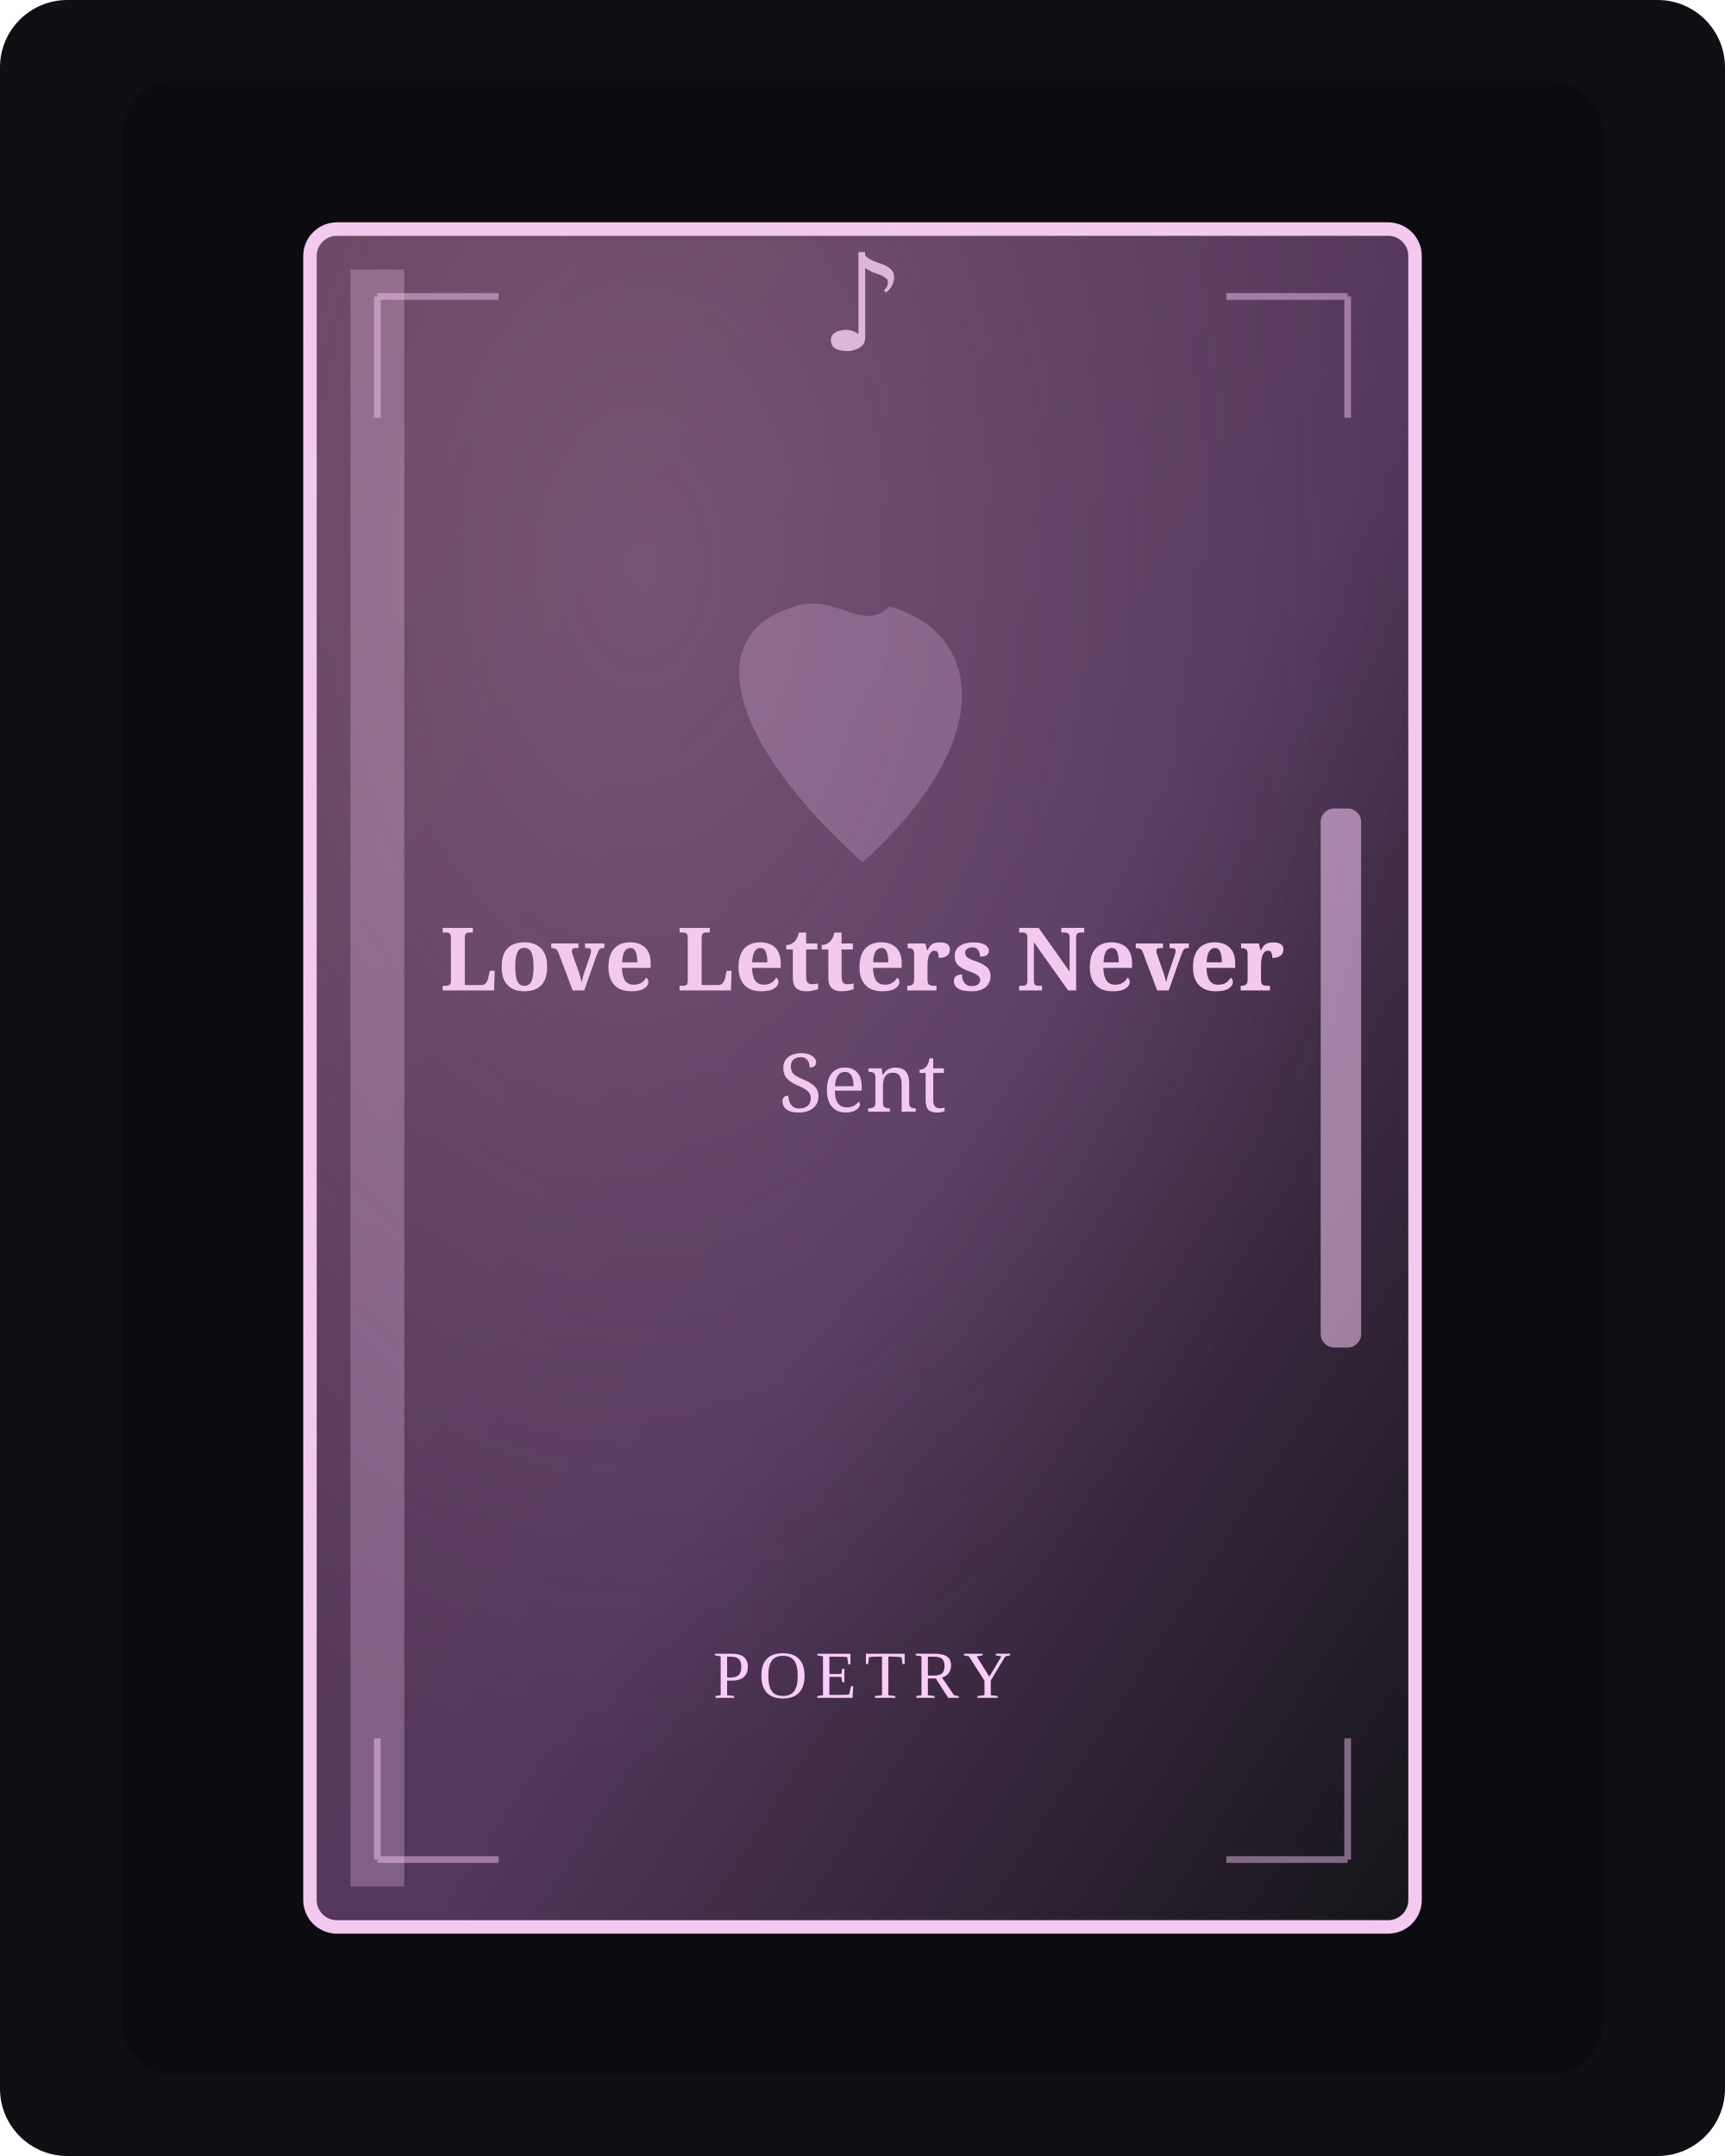
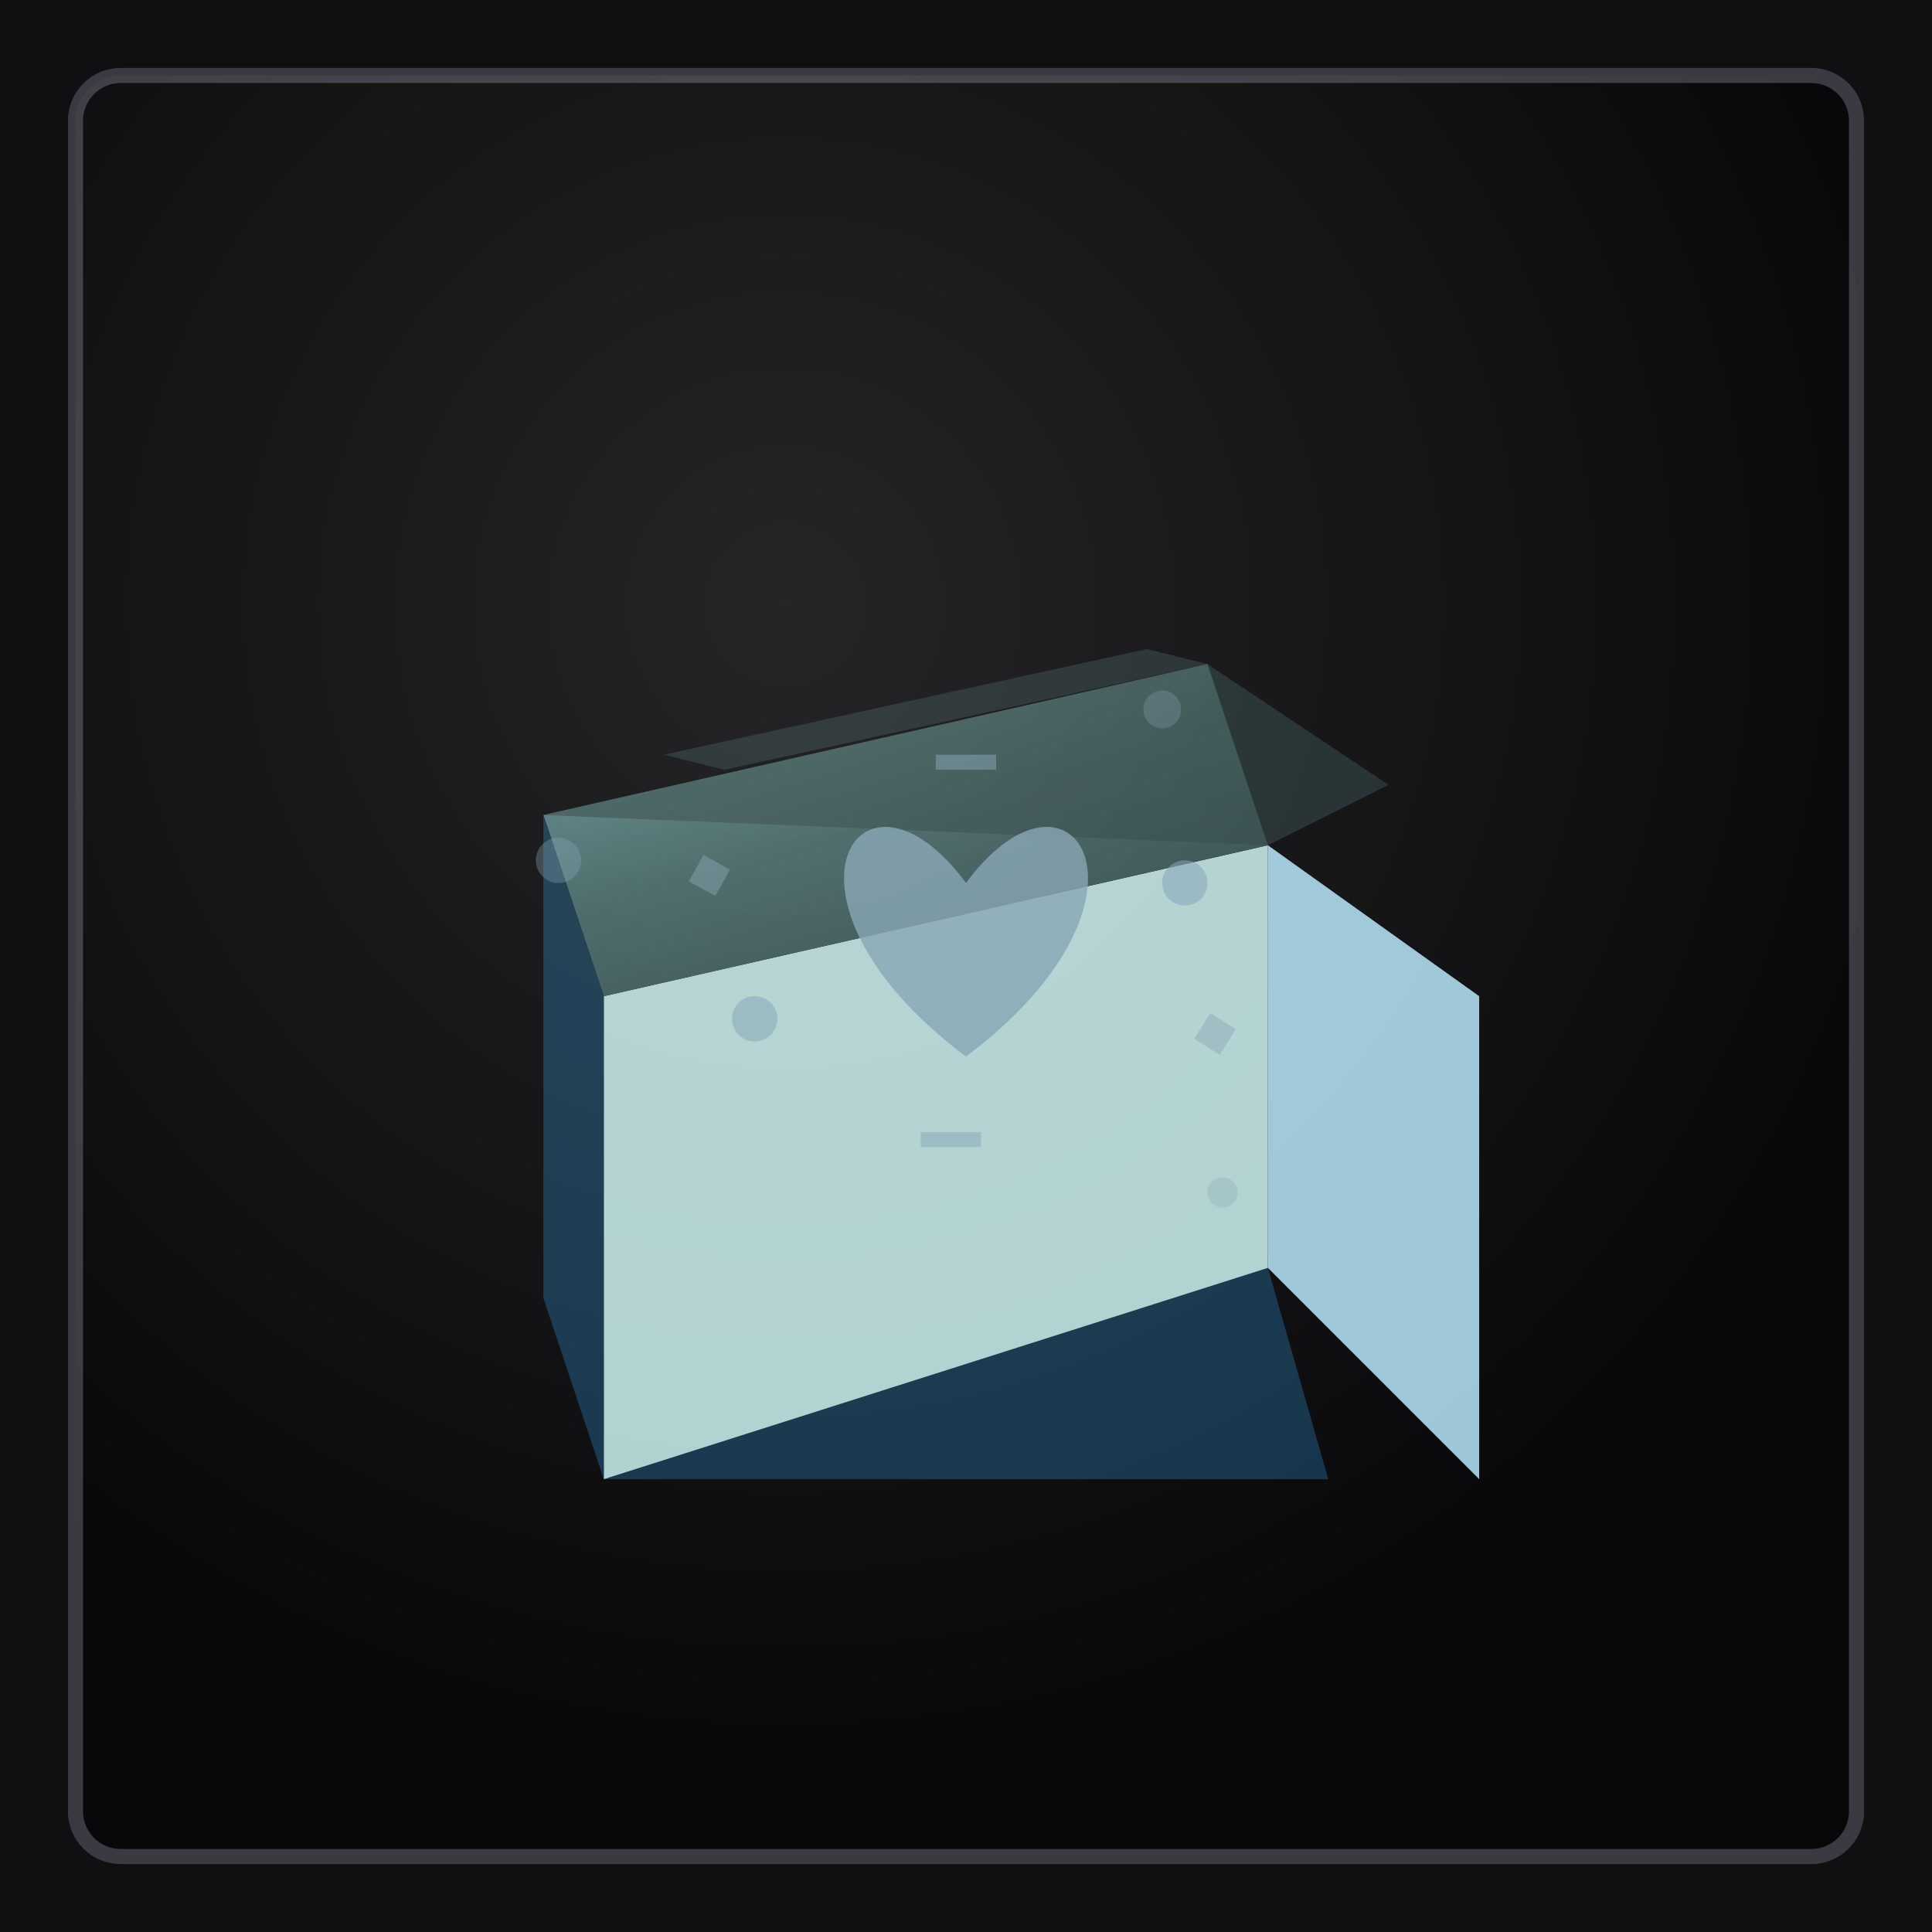
- <svg xmlns="http://www.w3.org/2000/svg" width="256" height="320" viewBox="0 0 256 320" role="img" aria-label="Love Letters Never Sent">
+ <svg xmlns="http://www.w3.org/2000/svg" width="256" height="256" viewBox="0 0 256 256" role="img" aria-label="Love Letters Never Sent">
  <defs>
-     <linearGradient id="g-love-letters-never-sent" x1="0" y1="0" x2="1" y2="1">
-       <stop offset="0%" stop-color="#603d58" />
-       <stop offset="55%" stop-color="#54375c" />
-       <stop offset="100%" stop-color="#141418" />
+     <linearGradient id="cover-love-letters-never-sent" x1="0.15" y1="0" x2="0.85" y2="1">
+       <stop offset="0%" stop-color="#609090" />
+       <stop offset="45%" stop-color="#406060" />
+       <stop offset="100%" stop-color="#2a4040" />
    </linearGradient>
-     <radialGradient id="shine-love-letters-never-sent" cx="30%" cy="20%" r="70%">
-       <stop offset="0%" stop-color="#f3c9ef" stop-opacity="0.18" />
-       <stop offset="100%" stop-color="#f3c9ef" stop-opacity="0" />
+     <radialGradient id="glow-love-letters-never-sent" cx="40%" cy="30%" r="65%">
+       <stop offset="0%" stop-color="#ffffff" stop-opacity="0.12" />
+       <stop offset="100%" stop-color="#ffffff" stop-opacity="0" />
    </radialGradient>
  </defs>
-   <rect width="256" height="320" rx="10" fill="#0f1014" />
-   <rect x="18" y="12" width="220" height="296" rx="8" fill="#090a0d" opacity="0.55" />
-   <rect x="46" y="34" width="164" height="252" rx="4" fill="url(#g-love-letters-never-sent)" stroke="#f3c9ef" stroke-width="2" />
-   <rect x="52" y="40" width="8" height="240" fill="#f3c9ef" opacity="0.28" />
-   <rect x="196" y="120" width="6" height="80" rx="2" fill="#f9ccf9" opacity="0.55" />
-   <rect x="46" y="34" width="164" height="252" rx="6" fill="url(#shine-love-letters-never-sent)" pointer-events="none" />
-   <g transform="translate(0,2)">
-     <g opacity="0.22" fill="#f9ccf9">
-       <path d="M128 126 C108 108, 104 92, 118 88 C124 86, 128 92, 132 88 C146 92, 148 108, 128 126 Z" />
-     </g>
+   <rect width="256" height="256" fill="#101012" />
+   <rect x="10" y="10" width="236" height="236" rx="6" fill="#08080a" stroke="#3a3a42" stroke-width="2" />
+   <g>
+     <polygon points="88,168 168,168 176,196 80,196" fill="#113349" />
+     <polygon points="168,112 196,132 196,196 168,168" fill="#9cc6d7" />
+     <polygon points="80,132 168,112 168,168 80,196" fill="#b0d0d0" />
+     <polygon points="72,108 160,88 168,112 80,132" fill="url(#cover-love-letters-never-sent)" />
+     <polygon points="160,88 184,104 168,112 72,108" fill="#2a4040" opacity="0.55" />
+     <path d="M72 108 L80 132 L80 196 L72 172 Z" fill="#113349" />
+     <path d="M88 100 L152 86 L160 88 L96 102 Z" fill="#609090" opacity="0.22" />
+     <path d="M128 140 C100 119, 114 98, 128 117 C142 98, 156 119, 128 140 Z" fill="#7e9fae" opacity="0.8" />
+     <circle cx="100" cy="135" r="3" fill="#7e9fae" opacity="0.55" />
+     <rect x="92" y="114" width="4" height="4" fill="#7e9fae" opacity="0.45" transform="rotate(209 94 116)" />
+     <path d="M124 101 L132 101" stroke="#7e9fae" stroke-width="2" opacity="0.5" />
+     <circle cx="157" cy="117" r="3" fill="#7e9fae" opacity="0.55" />
+     <rect x="159" y="135" width="4" height="4" fill="#7e9fae" opacity="0.45" transform="rotate(32 161 137)" />
+     <path d="M122 151 L130 151" stroke="#7e9fae" stroke-width="2" opacity="0.5" />
+     <circle cx="74" cy="114" r="3" fill="#7e9fae" opacity="0.35" />
+     <circle cx="154" cy="94" r="2.5" fill="#7e9fae" opacity="0.3" />
+     <circle cx="162" cy="158" r="2" fill="#7e9fae" opacity="0.28" />
  </g>
-   <path d="M56 44 L74 44 M56 44 L56 62" stroke="#f9ccf9" opacity="0.45" fill="none" />
-   <path d="M200 44 L182 44 M200 44 L200 62" stroke="#f9ccf9" opacity="0.45" fill="none" />
-   <path d="M56 276 L74 276 M56 276 L56 258" stroke="#f9ccf9" opacity="0.45" fill="none" />
-   <path d="M200 276 L182 276 M200 276 L200 258" stroke="#f9ccf9" opacity="0.45" fill="none" />
-   <text x="128" y="147" text-anchor="middle" fill="#f3c9ef" font-family="Georgia, serif" font-size="13" font-weight="700">Love Letters Never</text>
-   <text x="128" y="165" text-anchor="middle" fill="#f3c9ef" font-family="Georgia, serif" font-size="12">Sent</text>
-   <text x="128" y="183" text-anchor="middle" fill="#f3c9ef" font-family="Georgia, serif" font-size="11" />
-   <text x="128" y="252" text-anchor="middle" fill="#f9ccf9" font-size="10" letter-spacing="1.2">POETRY</text>
-   <text x="128" y="52" text-anchor="middle" fill="#f3c9ef" font-family="Georgia, serif" font-size="20" opacity="0.85">♪</text>
+   <rect x="10" y="10" width="236" height="236" rx="6" fill="url(#glow-love-letters-never-sent)" pointer-events="none" />
</svg>
